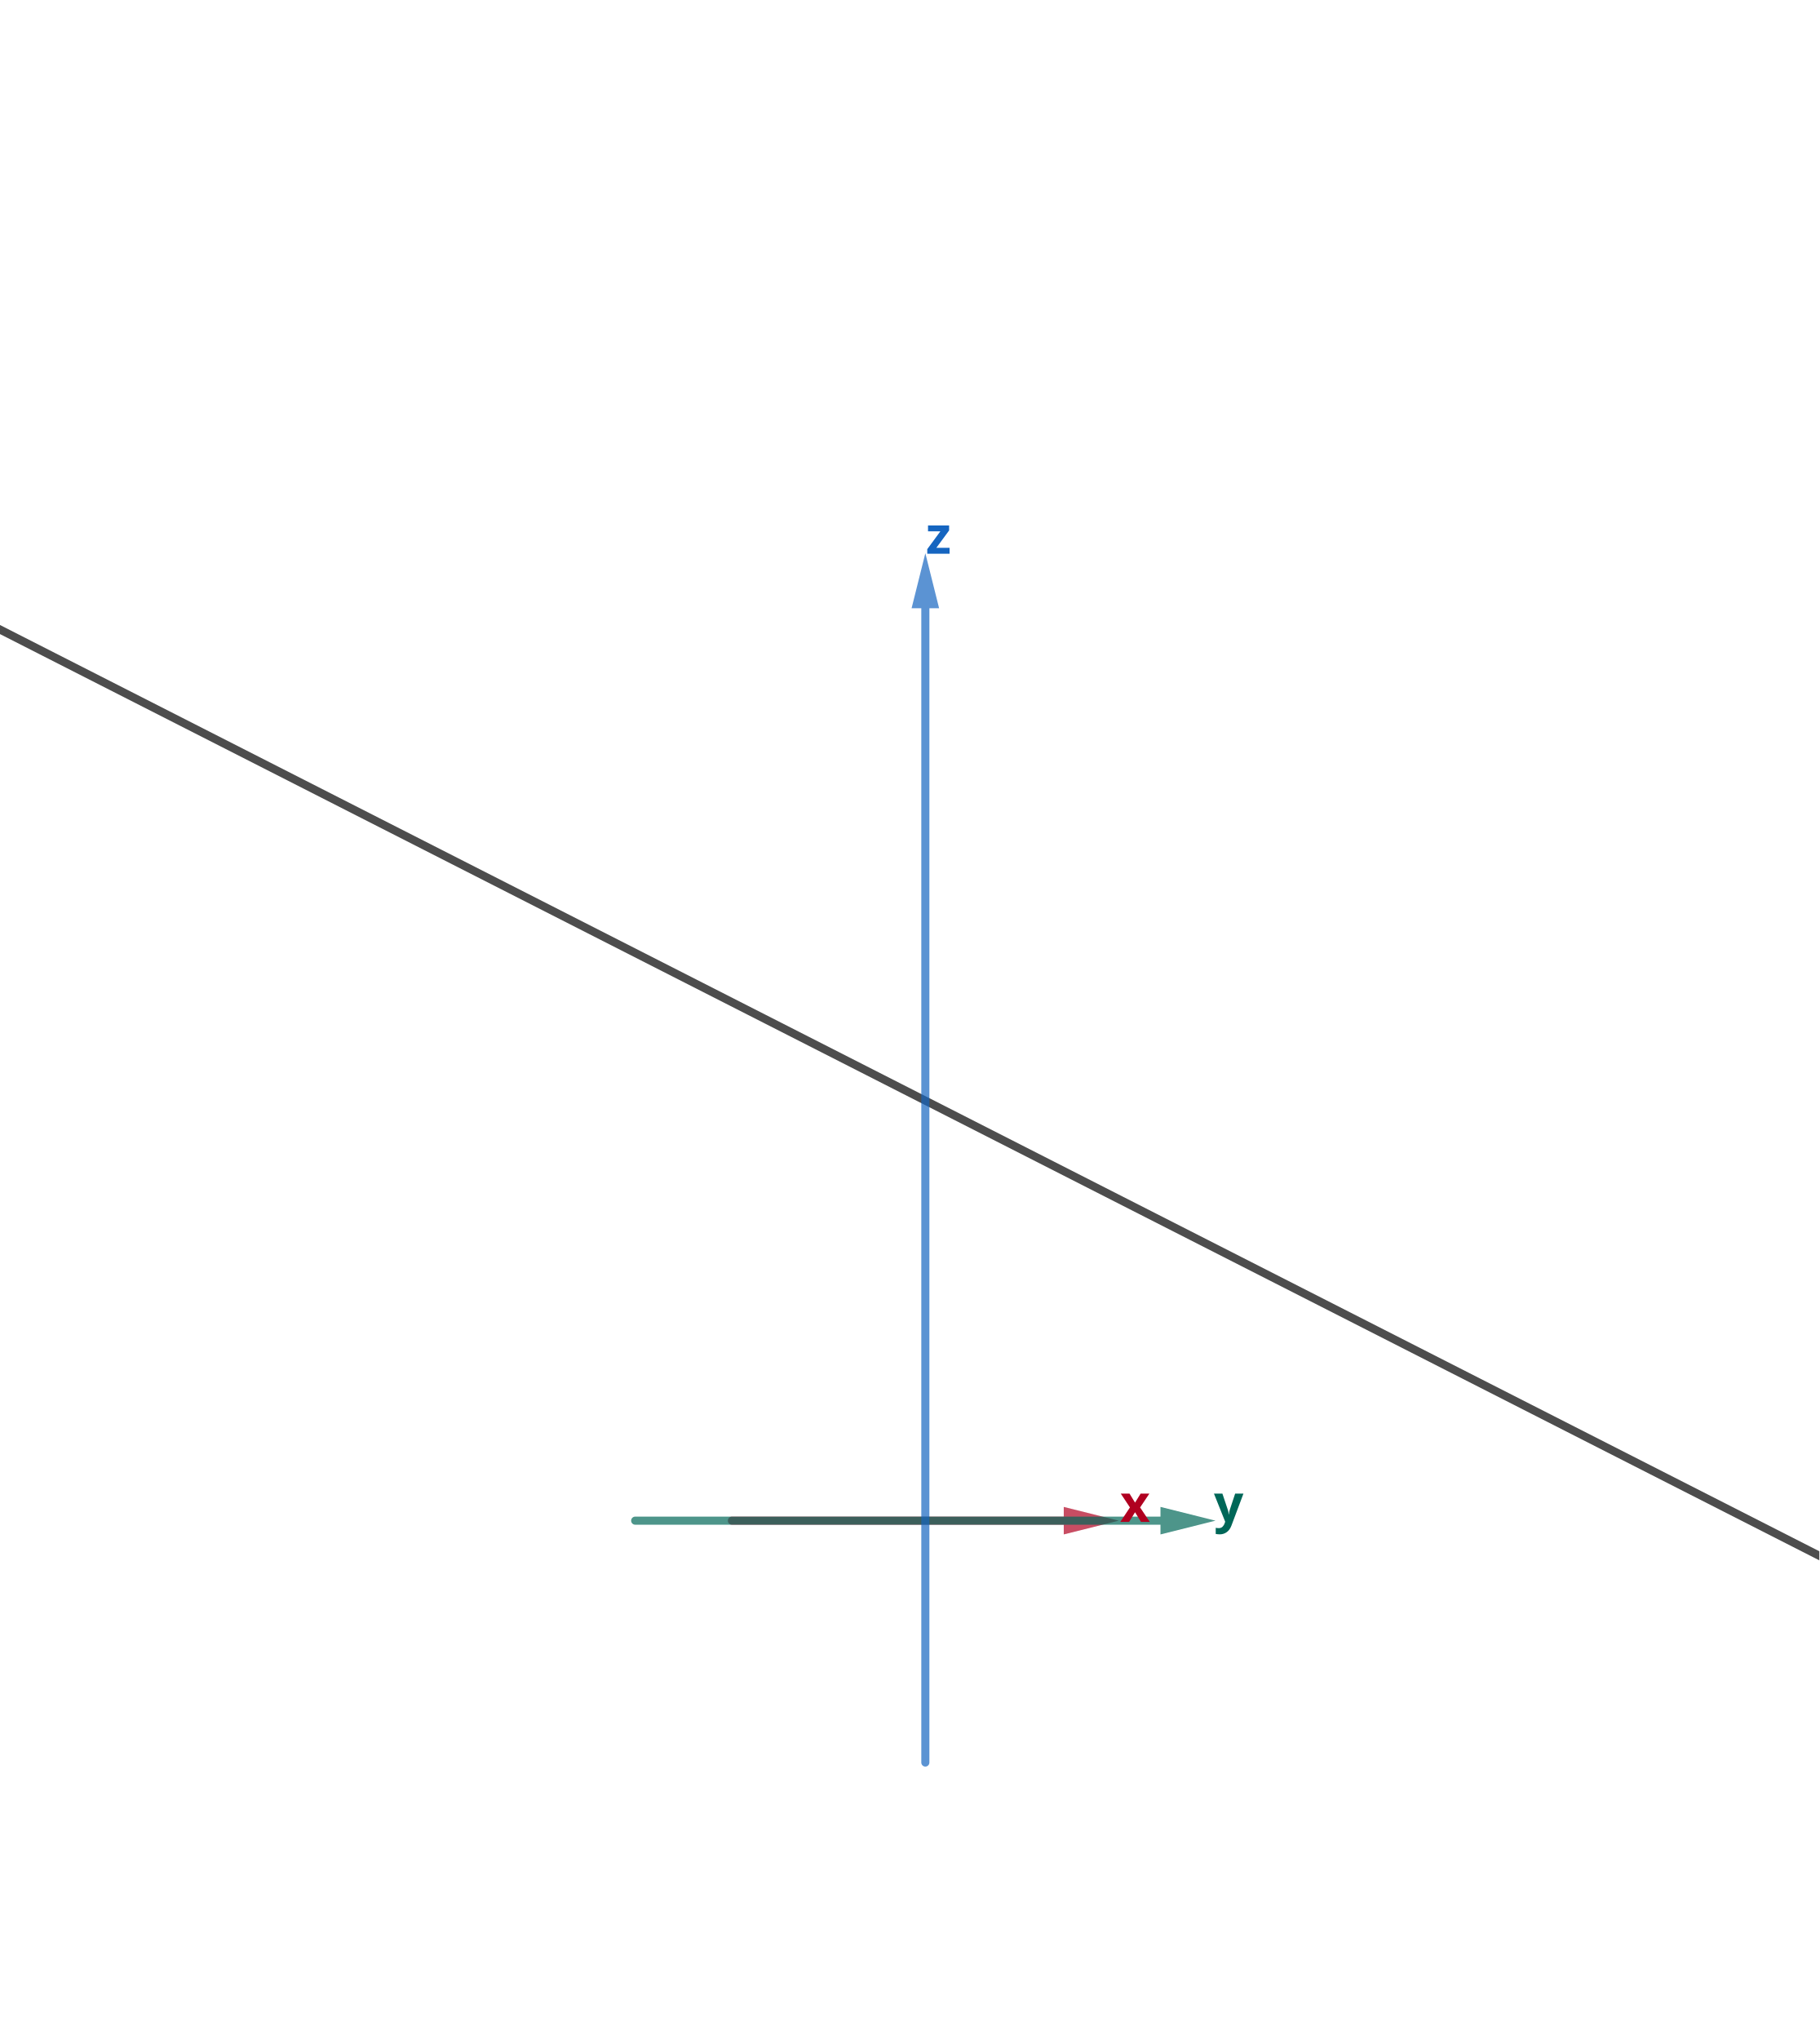
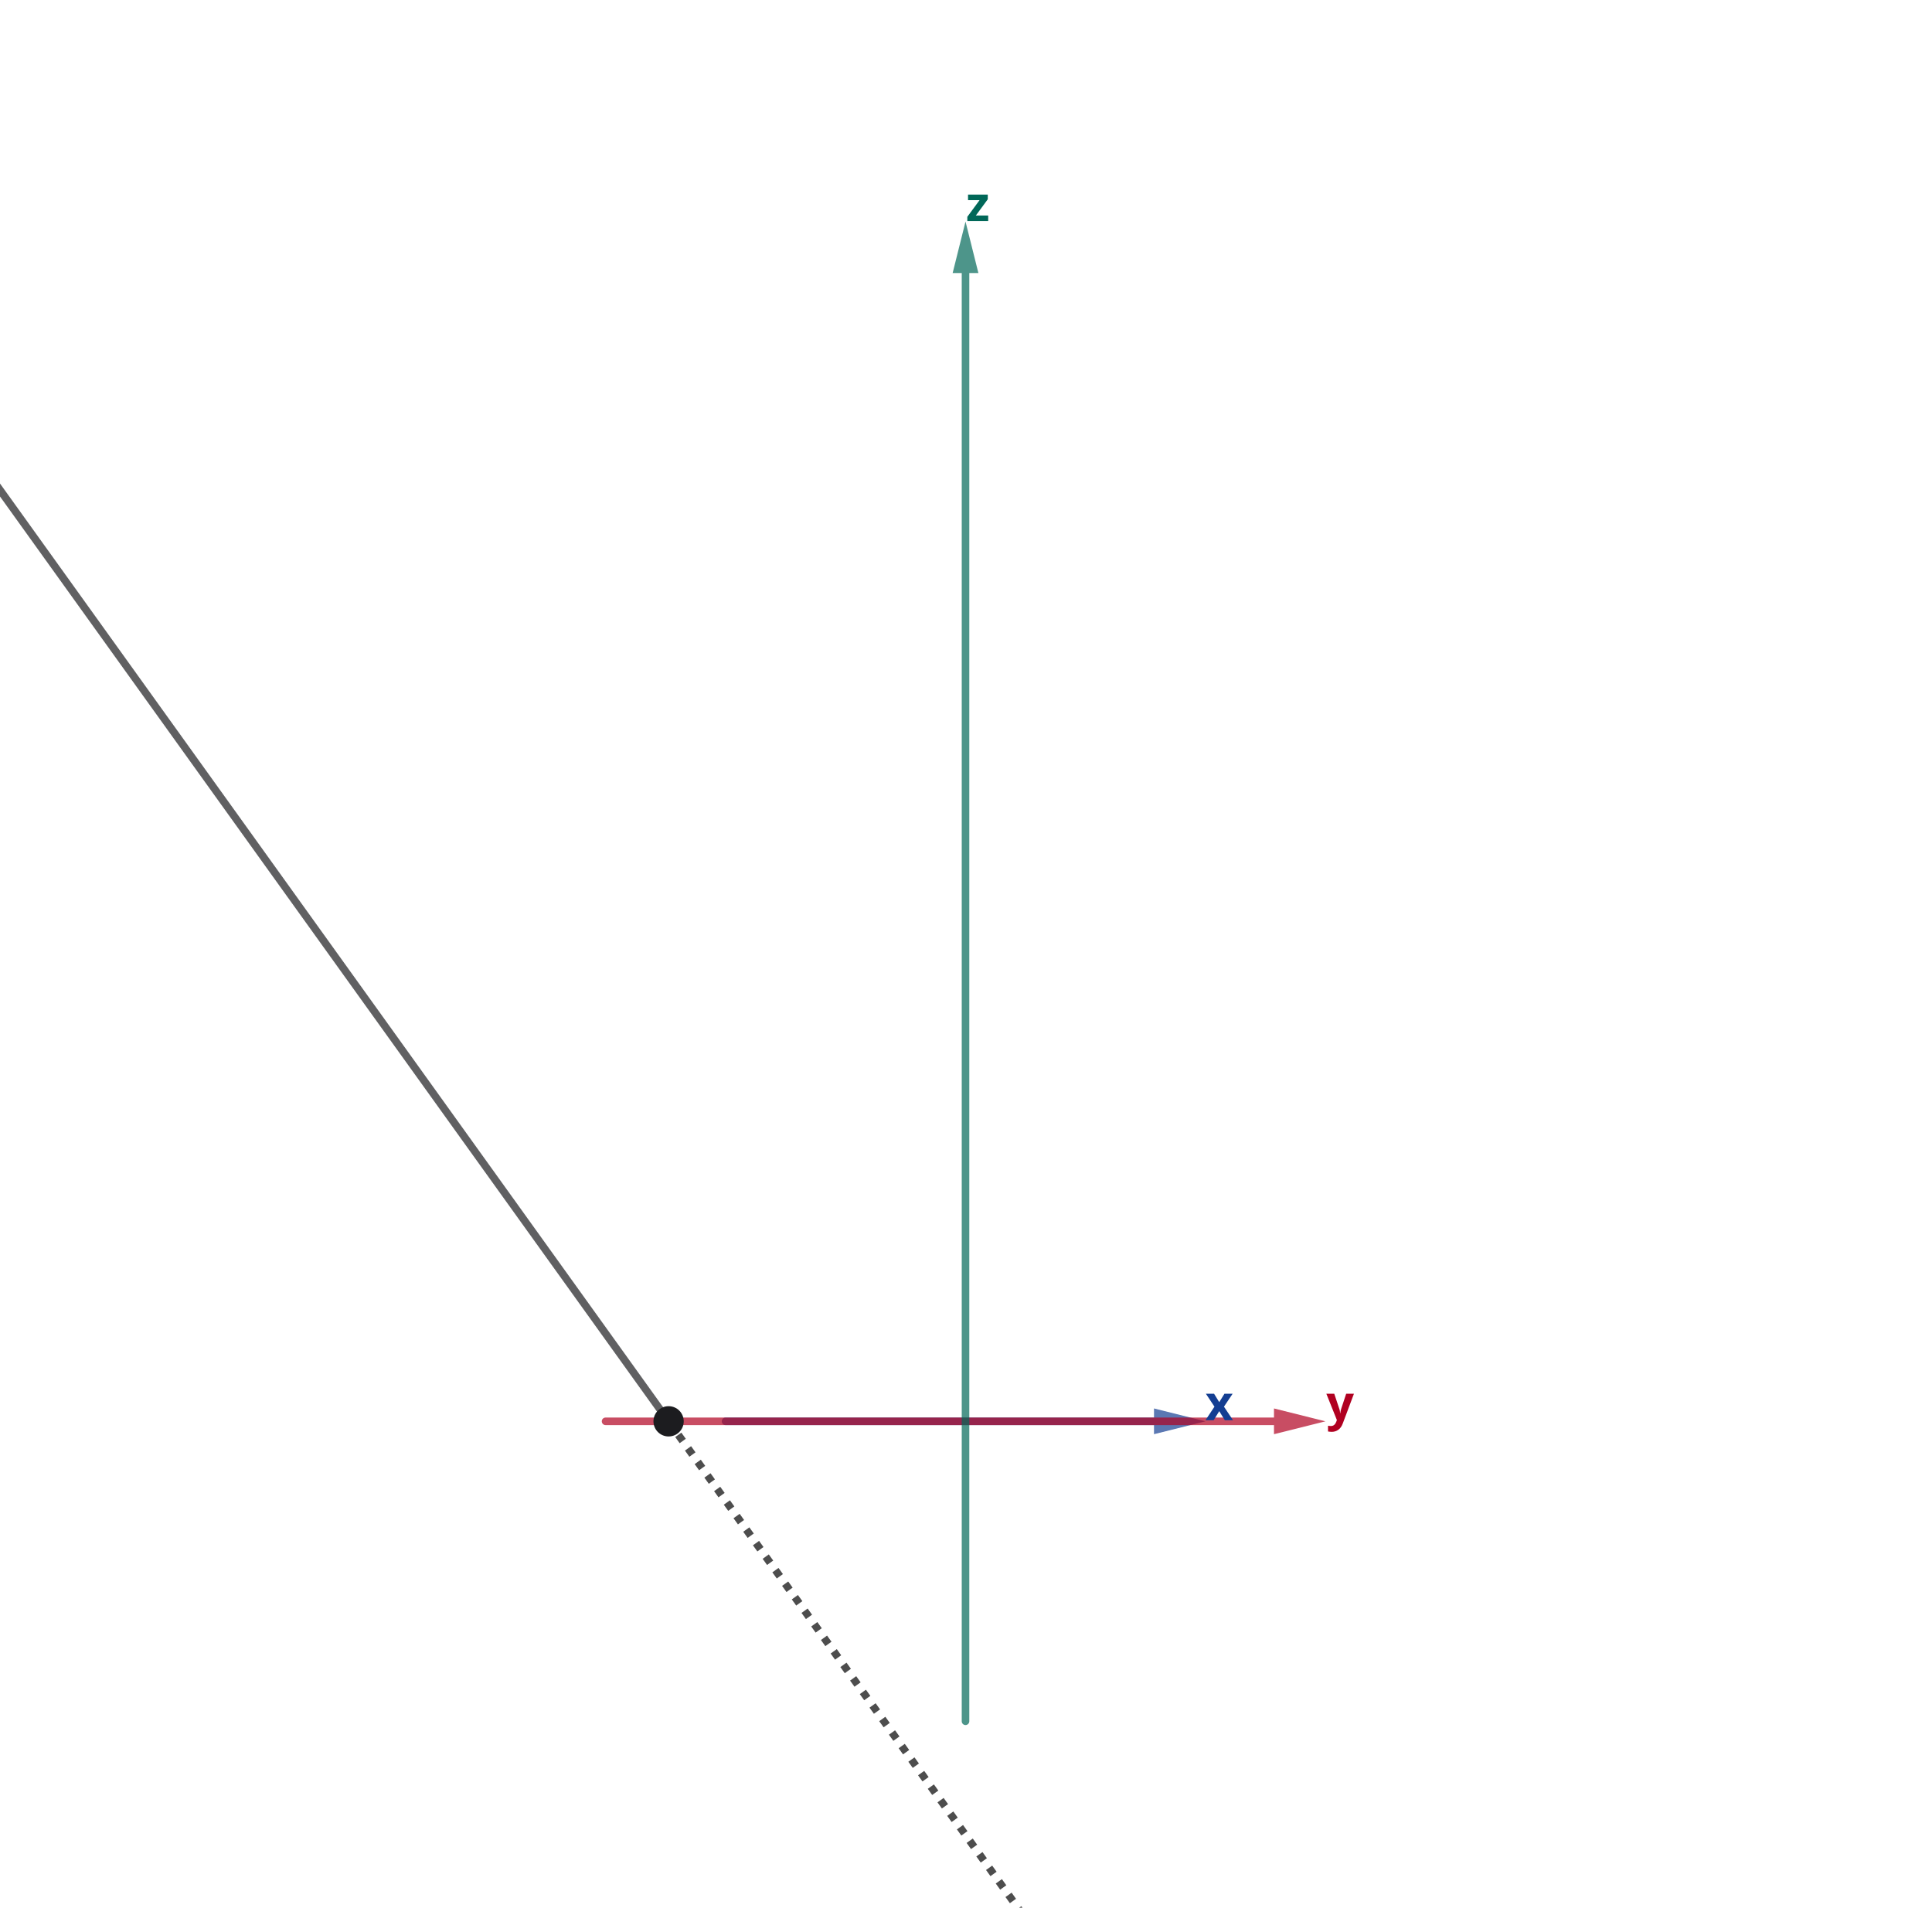
- <svg xmlns="http://www.w3.org/2000/svg" version="1.1" width="562" height="630">
+ <svg xmlns="http://www.w3.org/2000/svg" version="1.1" width="638" height="630">
  <defs>
-     <clipPath id="CgiyEEPzqNMt">
-       <path fill="none" stroke="none" d=" M 0 0 L 562 0 L 562 630 L 0 630 L 0 0 Z" />
+     <clipPath id="XmBtyvsqPfTx">
+       <path fill="none" stroke="none" d=" M 0 0 L 638 0 L 638 630 L 0 630 L 0 0 Z" />
    </clipPath>
  </defs>
-   <g transform="scale(1,1)" clip-path="url(#CgiyEEPzqNMt)">
+   <g transform="scale(1,1)" clip-path="url(#XmBtyvsqPfTx)">
    <g>
-       <path fill="rgb(110,109,115)" stroke="none" paint-order="stroke fill markers" fill-rule="evenodd" d=" M 435.236 469.618 L 315.724 469.618 L 136.457 469.618 L 255.968 469.618 Z" fill-opacity="0.098" />
-       <path fill="none" stroke="rgb(0,0,0)" paint-order="fill stroke markers" d=" M -5 191.873 L 568 483.52" stroke-opacity="0.698" stroke-linecap="round" stroke-linejoin="round" stroke-miterlimit="10" stroke-width="2.5" />
-       <path fill="rgb(176,0,32)" stroke="none" paint-order="stroke fill markers" d=" M 328.602 465.368 L 328.602 468.368 L 226.09 468.368 C 225.4 468.368 224.84 468.928 224.84 469.618 C 224.84 470.308 225.4 470.868 226.09 470.868 L 328.602 470.868 L 328.602 473.868 L 345.602 469.618 L 328.602 465.368 Z" fill-opacity="0.698" />
-       <path fill="rgb(0,103,88)" stroke="none" paint-order="stroke fill markers" d=" M 358.48 465.368 L 358.48 468.368 L 196.212 468.368 C 195.522 468.368 194.962 468.928 194.962 469.618 C 194.962 470.308 195.522 470.868 196.212 470.868 L 358.48 470.868 L 358.48 473.868 L 375.48 469.618 L 358.48 465.368 Z" fill-opacity="0.698" />
-       <path fill="rgb(21,101,192)" stroke="none" paint-order="stroke fill markers" d=" M 285.846 170.839 L 281.596 187.839 L 284.596 187.839 L 284.596 544.313 C 284.596 545.003 285.156 545.563 285.846 545.563 C 286.537 545.563 287.096 545.003 287.096 544.313 L 287.096 187.839 L 290.096 187.839 L 285.846 170.839 Z" fill-opacity="0.698" />
-       <text fill="rgb(21,101,192)" stroke="none" font-family="geogebra-sans-serif, sans-serif" font-size="16px" font-style="normal" font-weight="bold" text-decoration="normal" x="286" y="171" text-anchor="start" dominant-baseline="alphabetic" fill-opacity="1">z</text>
-       <text fill="rgb(176,0,32)" stroke="none" font-family="geogebra-sans-serif, sans-serif" font-size="16px" font-style="normal" font-weight="bold" text-decoration="normal" x="346" y="470" text-anchor="start" dominant-baseline="alphabetic" fill-opacity="1">x</text>
-       <text fill="rgb(0,103,88)" stroke="none" font-family="geogebra-sans-serif, sans-serif" font-size="16px" font-style="normal" font-weight="bold" text-decoration="normal" x="375" y="470" text-anchor="start" dominant-baseline="alphabetic" fill-opacity="1">y</text>
+       <path fill="rgb(110,109,115)" stroke="none" paint-order="stroke fill markers" fill-rule="evenodd" d=" M 516.945 469.37 L 279.22 469.37 L 120.737 469.37 L 358.462 469.37 Z" fill-opacity="0.098" />
+       <path fill="none" stroke="rgb(28,28,31)" paint-order="fill stroke markers" d=" M 220.789 469.37 L -116.168 0" stroke-opacity="0.698" stroke-linecap="round" stroke-linejoin="round" stroke-miterlimit="10" stroke-width="2.5" />
+       <path fill="none" stroke="rgb(0,0,0)" paint-order="fill stroke markers" d=" M 220.789 469.37 L 336.822 631" stroke-opacity="0.698" stroke-linejoin="round" stroke-miterlimit="10" stroke-width="2.5" stroke-dasharray="2.5,3" />
+       <path fill="rgb(20,62,146)" stroke="none" paint-order="stroke fill markers" d=" M 381.083 465.12 L 381.083 468.12 L 239.599 468.12 C 238.909 468.12 238.349 468.68 238.349 469.37 C 238.349 470.061 238.909 470.62 239.599 470.62 L 381.083 470.62 L 381.083 473.62 L 398.083 469.37 L 381.083 465.12 Z" fill-opacity="0.698" />
+       <path fill="rgb(176,0,32)" stroke="none" paint-order="stroke fill markers" d=" M 420.704 465.12 L 420.704 468.12 L 199.979 468.12 C 199.288 468.12 198.729 468.68 198.729 469.37 C 198.729 470.061 199.288 470.62 199.979 470.62 L 420.704 470.62 L 420.704 473.62 L 437.704 469.37 L 420.704 465.12 Z" fill-opacity="0.698" />
+       <path fill="rgb(0,103,88)" stroke="none" paint-order="stroke fill markers" d=" M 318.841 73.162 L 314.591 90.162 L 317.591 90.162 L 317.591 568.422 C 317.591 569.113 318.151 569.672 318.841 569.672 C 319.531 569.672 320.091 569.113 320.091 568.422 L 320.091 90.162 L 323.091 90.162 L 318.841 73.162 Z" fill-opacity="0.698" />
+       <path fill="rgb(28,28,31)" stroke="none" paint-order="stroke fill markers" d=" M 225.789 469.37 C 225.789 472.132 223.551 474.37 220.789 474.37 C 218.028 474.37 215.789 472.132 215.789 469.37 C 215.789 466.609 218.028 464.37 220.789 464.37 C 223.551 464.37 225.789 466.609 225.789 469.37 Z" fill-opacity="1" />
+       <text fill="rgb(20,62,146)" stroke="none" font-family="geogebra-sans-serif, sans-serif" font-size="16px" font-style="normal" font-weight="bold" text-decoration="normal" x="398" y="469" text-anchor="start" dominant-baseline="alphabetic" fill-opacity="1">x</text>
+       <text fill="rgb(176,0,32)" stroke="none" font-family="geogebra-sans-serif, sans-serif" font-size="16px" font-style="normal" font-weight="bold" text-decoration="normal" x="438" y="469" text-anchor="start" dominant-baseline="alphabetic" fill-opacity="1">y</text>
+       <text fill="rgb(0,103,88)" stroke="none" font-family="geogebra-sans-serif, sans-serif" font-size="16px" font-style="normal" font-weight="bold" text-decoration="normal" x="319" y="73" text-anchor="start" dominant-baseline="alphabetic" fill-opacity="1">z</text>
    </g>
  </g>
</svg>
